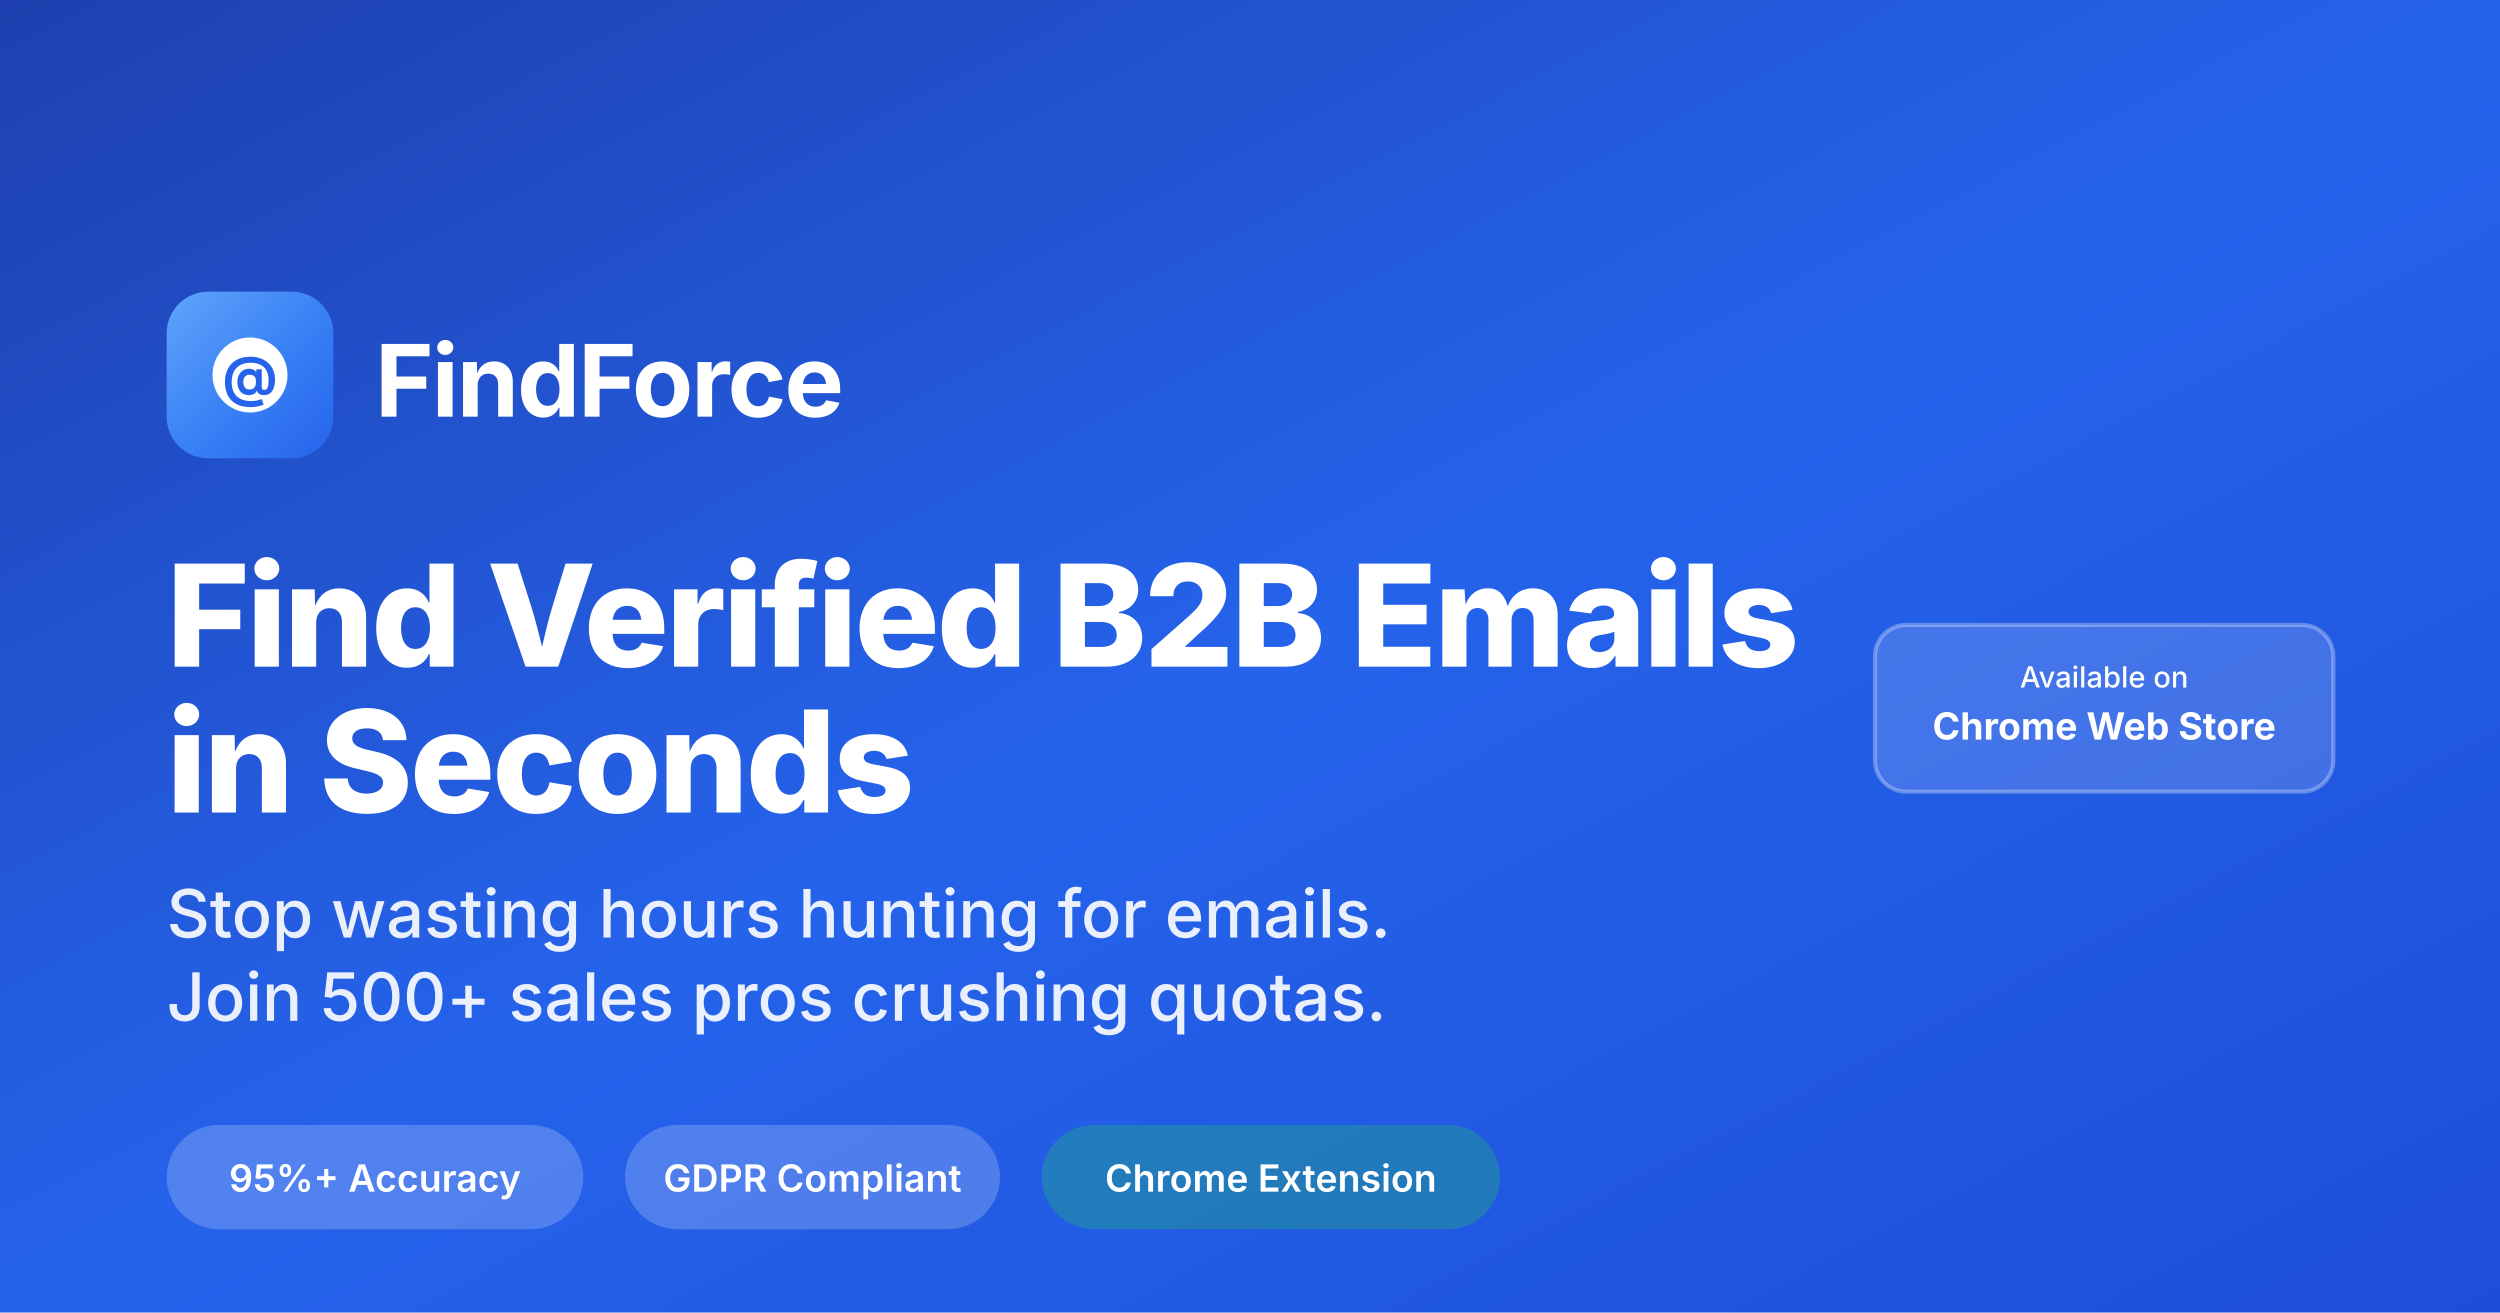
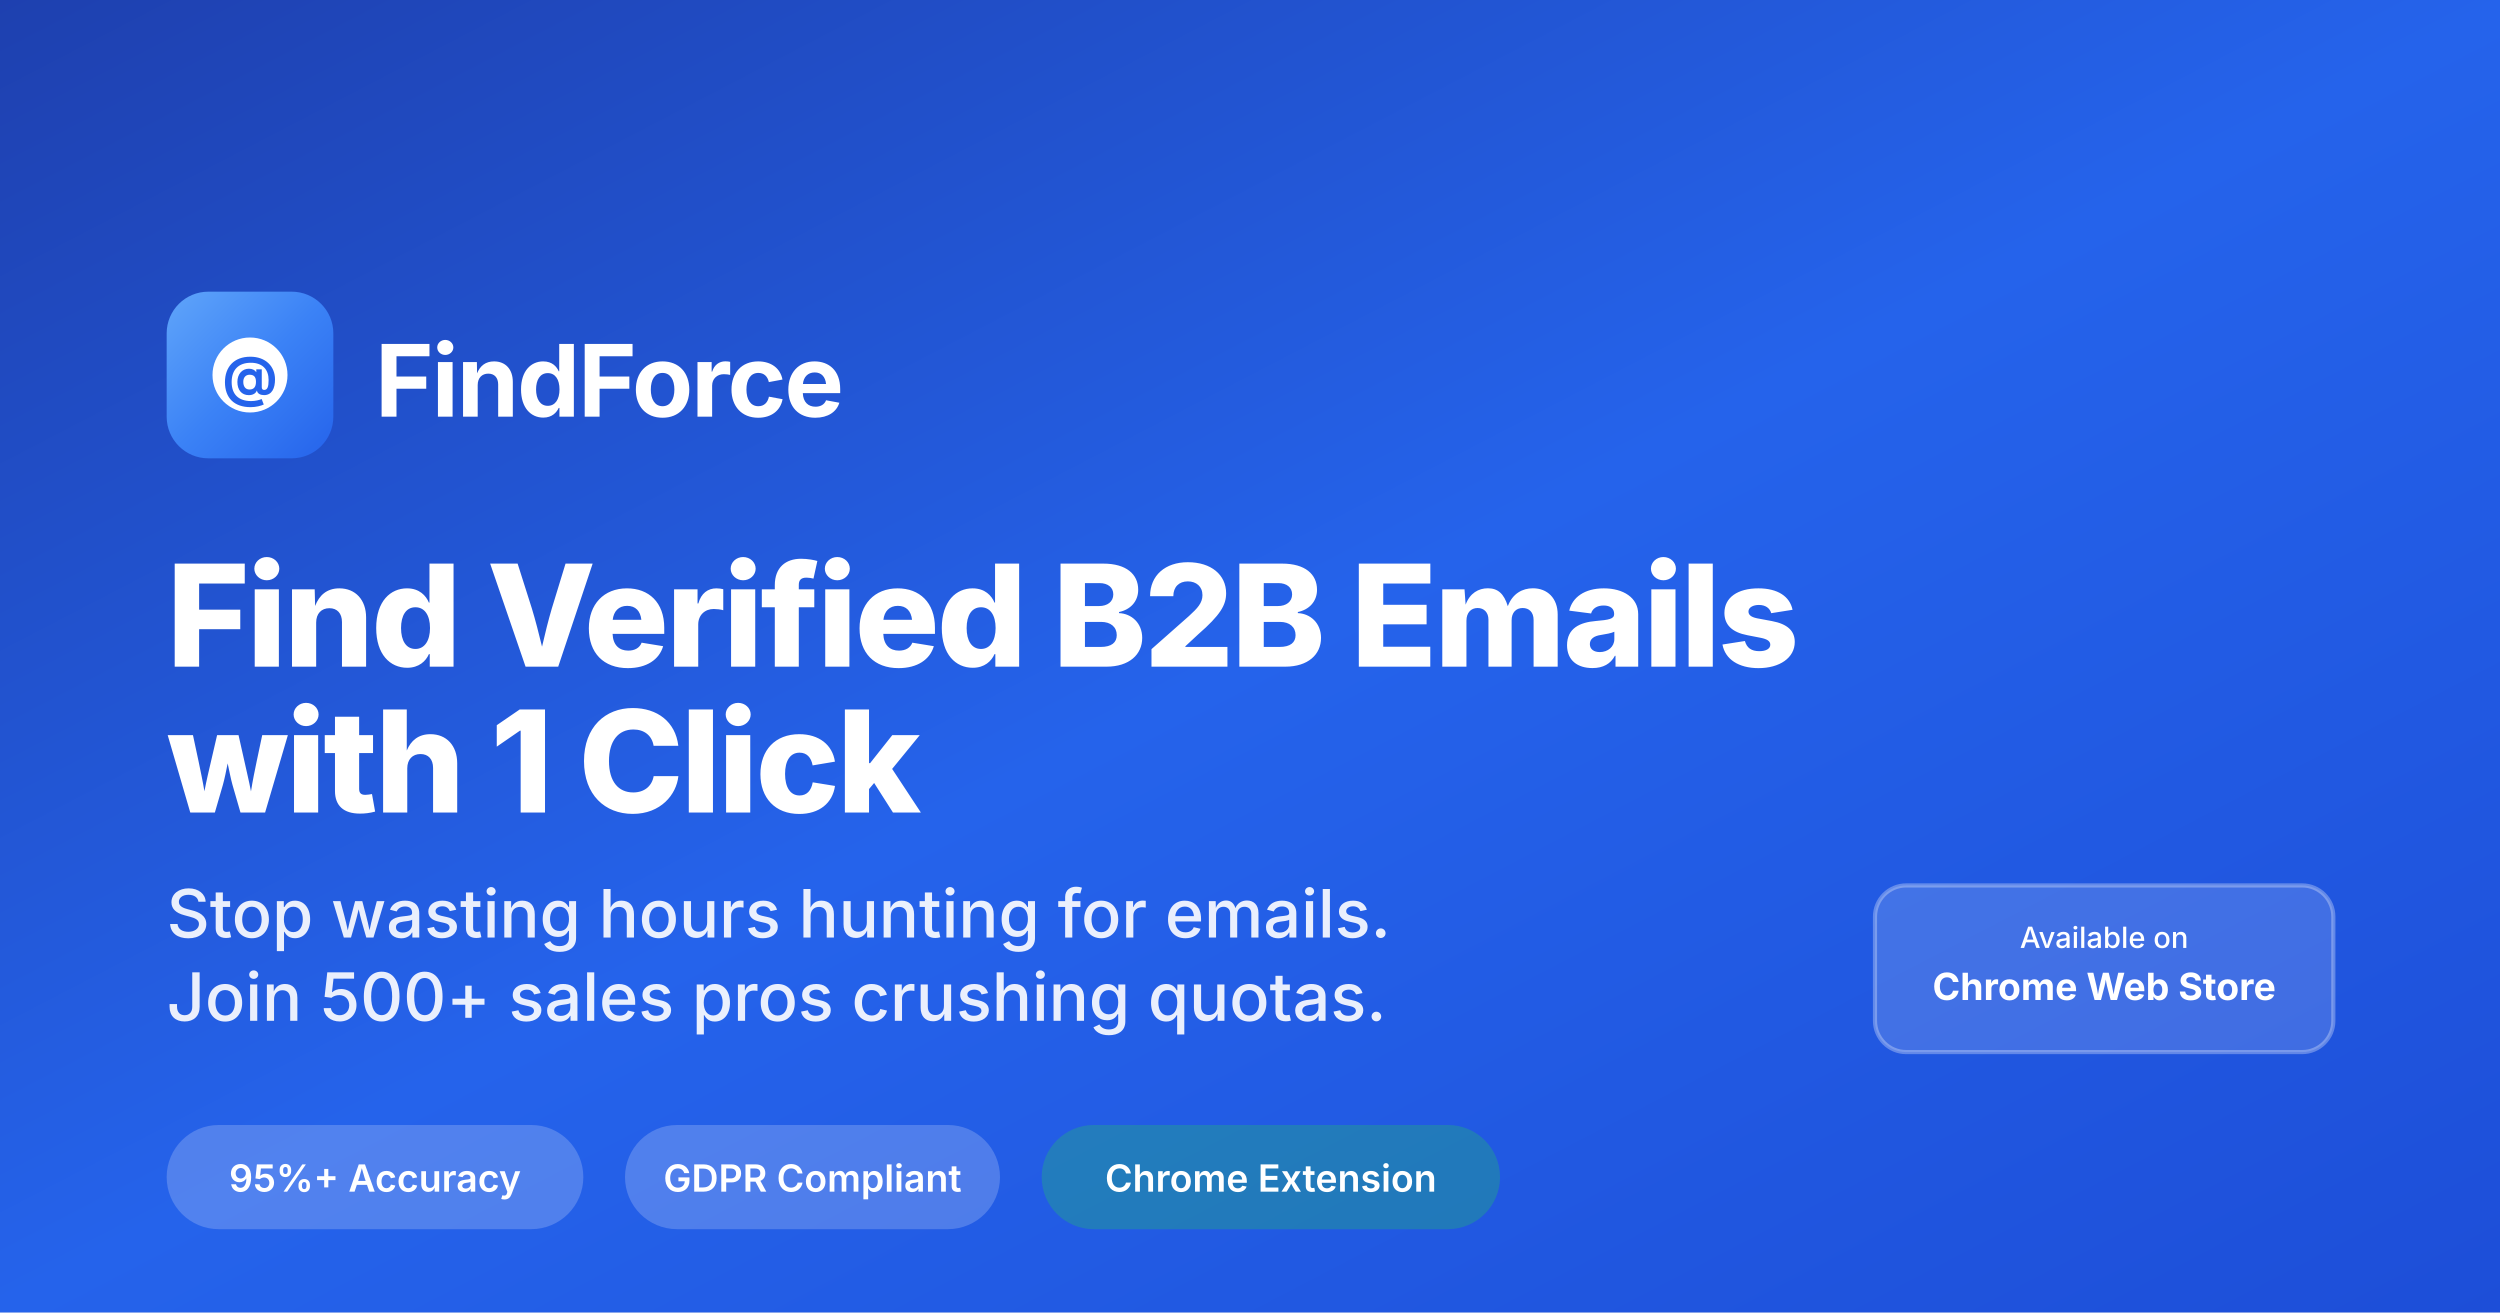
<svg xmlns="http://www.w3.org/2000/svg" width="1200" height="630" viewBox="0 0 1200 630" fill="none">
  <rect width="1200" height="630" fill="url(#backgroundGradient)" />
  <g transform="translate(80, 100)">
    <g transform="translate(0, 40)">
      <rect x="0" y="0" width="80" height="80" rx="20" fill="url(#logoGradient)" />
      <circle cx="40" cy="40" r="18" fill="white" />
      <text x="40" y="50" text-anchor="middle" fill="#2563eb" font-family="Inter, Arial, sans-serif" font-size="26" font-weight="700">@</text>
      <text x="100" y="60" fill="white" font-family="Inter, sans-serif" font-size="48" font-weight="700" letter-spacing="-0.02em">FindForce</text>
    </g>
    <text x="0" y="220" fill="white" font-family="Inter, sans-serif" font-size="68" font-weight="800" letter-spacing="-0.02em">Find Verified B2B Emails</text>
-     <text x="0" y="290" fill="white" font-family="Inter, sans-serif" font-size="68" font-weight="800" letter-spacing="-0.02em">in Seconds</text>
+     <text x="0" y="290" fill="white" font-family="Inter, sans-serif" font-size="68" font-weight="800" letter-spacing="-0.02em">with 1 Click</text>
    <text x="0" y="350" fill="rgba(255, 255, 255, 0.9)" font-family="Inter, sans-serif" font-size="32" font-weight="500">Stop wasting hours hunting for emails.</text>
    <text x="0" y="390" fill="rgba(255, 255, 255, 0.9)" font-family="Inter, sans-serif" font-size="32" font-weight="500">Join 500+ sales pros crushing quotas.</text>
    <g transform="translate(0, 440)">
      <rect x="0" y="0" width="200" height="50" rx="25" fill="rgba(255, 255, 255, 0.2)" />
      <text x="100" y="32" text-anchor="middle" fill="white" font-family="Inter, sans-serif" font-size="18" font-weight="600">95%+ Accuracy</text>
      <rect x="220" y="0" width="180" height="50" rx="25" fill="rgba(255, 255, 255, 0.2)" />
      <text x="310" y="32" text-anchor="middle" fill="white" font-family="Inter, sans-serif" font-size="18" font-weight="600">GDPR Compliant</text>
      <rect x="420" y="0" width="220" height="50" rx="25" fill="rgba(34, 197, 94, 0.3)" />
      <text x="530" y="32" text-anchor="middle" fill="white" font-family="Inter, sans-serif" font-size="18" font-weight="600">Chrome Extension</text>
    </g>
  </g>
-   <g transform="translate(900, 300)">
+   <g transform="translate(900, 425)">
    <rect x="0" y="0" width="220" height="80" rx="15" fill="rgba(255, 255, 255, 0.15)" stroke="rgba(255, 255, 255, 0.3)" stroke-width="2" />
    <text x="110" y="30" text-anchor="middle" fill="white" font-family="Inter, sans-serif" font-size="14" font-weight="500">Available on</text>
    <text x="110" y="55" text-anchor="middle" fill="white" font-family="Inter, sans-serif" font-size="18" font-weight="700">Chrome Web Store</text>
  </g>
  <defs>
    <linearGradient id="backgroundGradient" x1="0%" y1="0%" x2="100%" y2="100%">
      <stop offset="0%" style="stop-color:#1e40af" />
      <stop offset="50%" style="stop-color:#2563eb" />
      <stop offset="100%" style="stop-color:#1d4ed8" />
    </linearGradient>
    <linearGradient id="logoGradient" x1="0%" y1="0%" x2="100%" y2="100%">
      <stop offset="0%" style="stop-color:#60a5fa" />
      <stop offset="50%" style="stop-color:#3b82f6" />
      <stop offset="100%" style="stop-color:#2563eb" />
    </linearGradient>
  </defs>
</svg>
